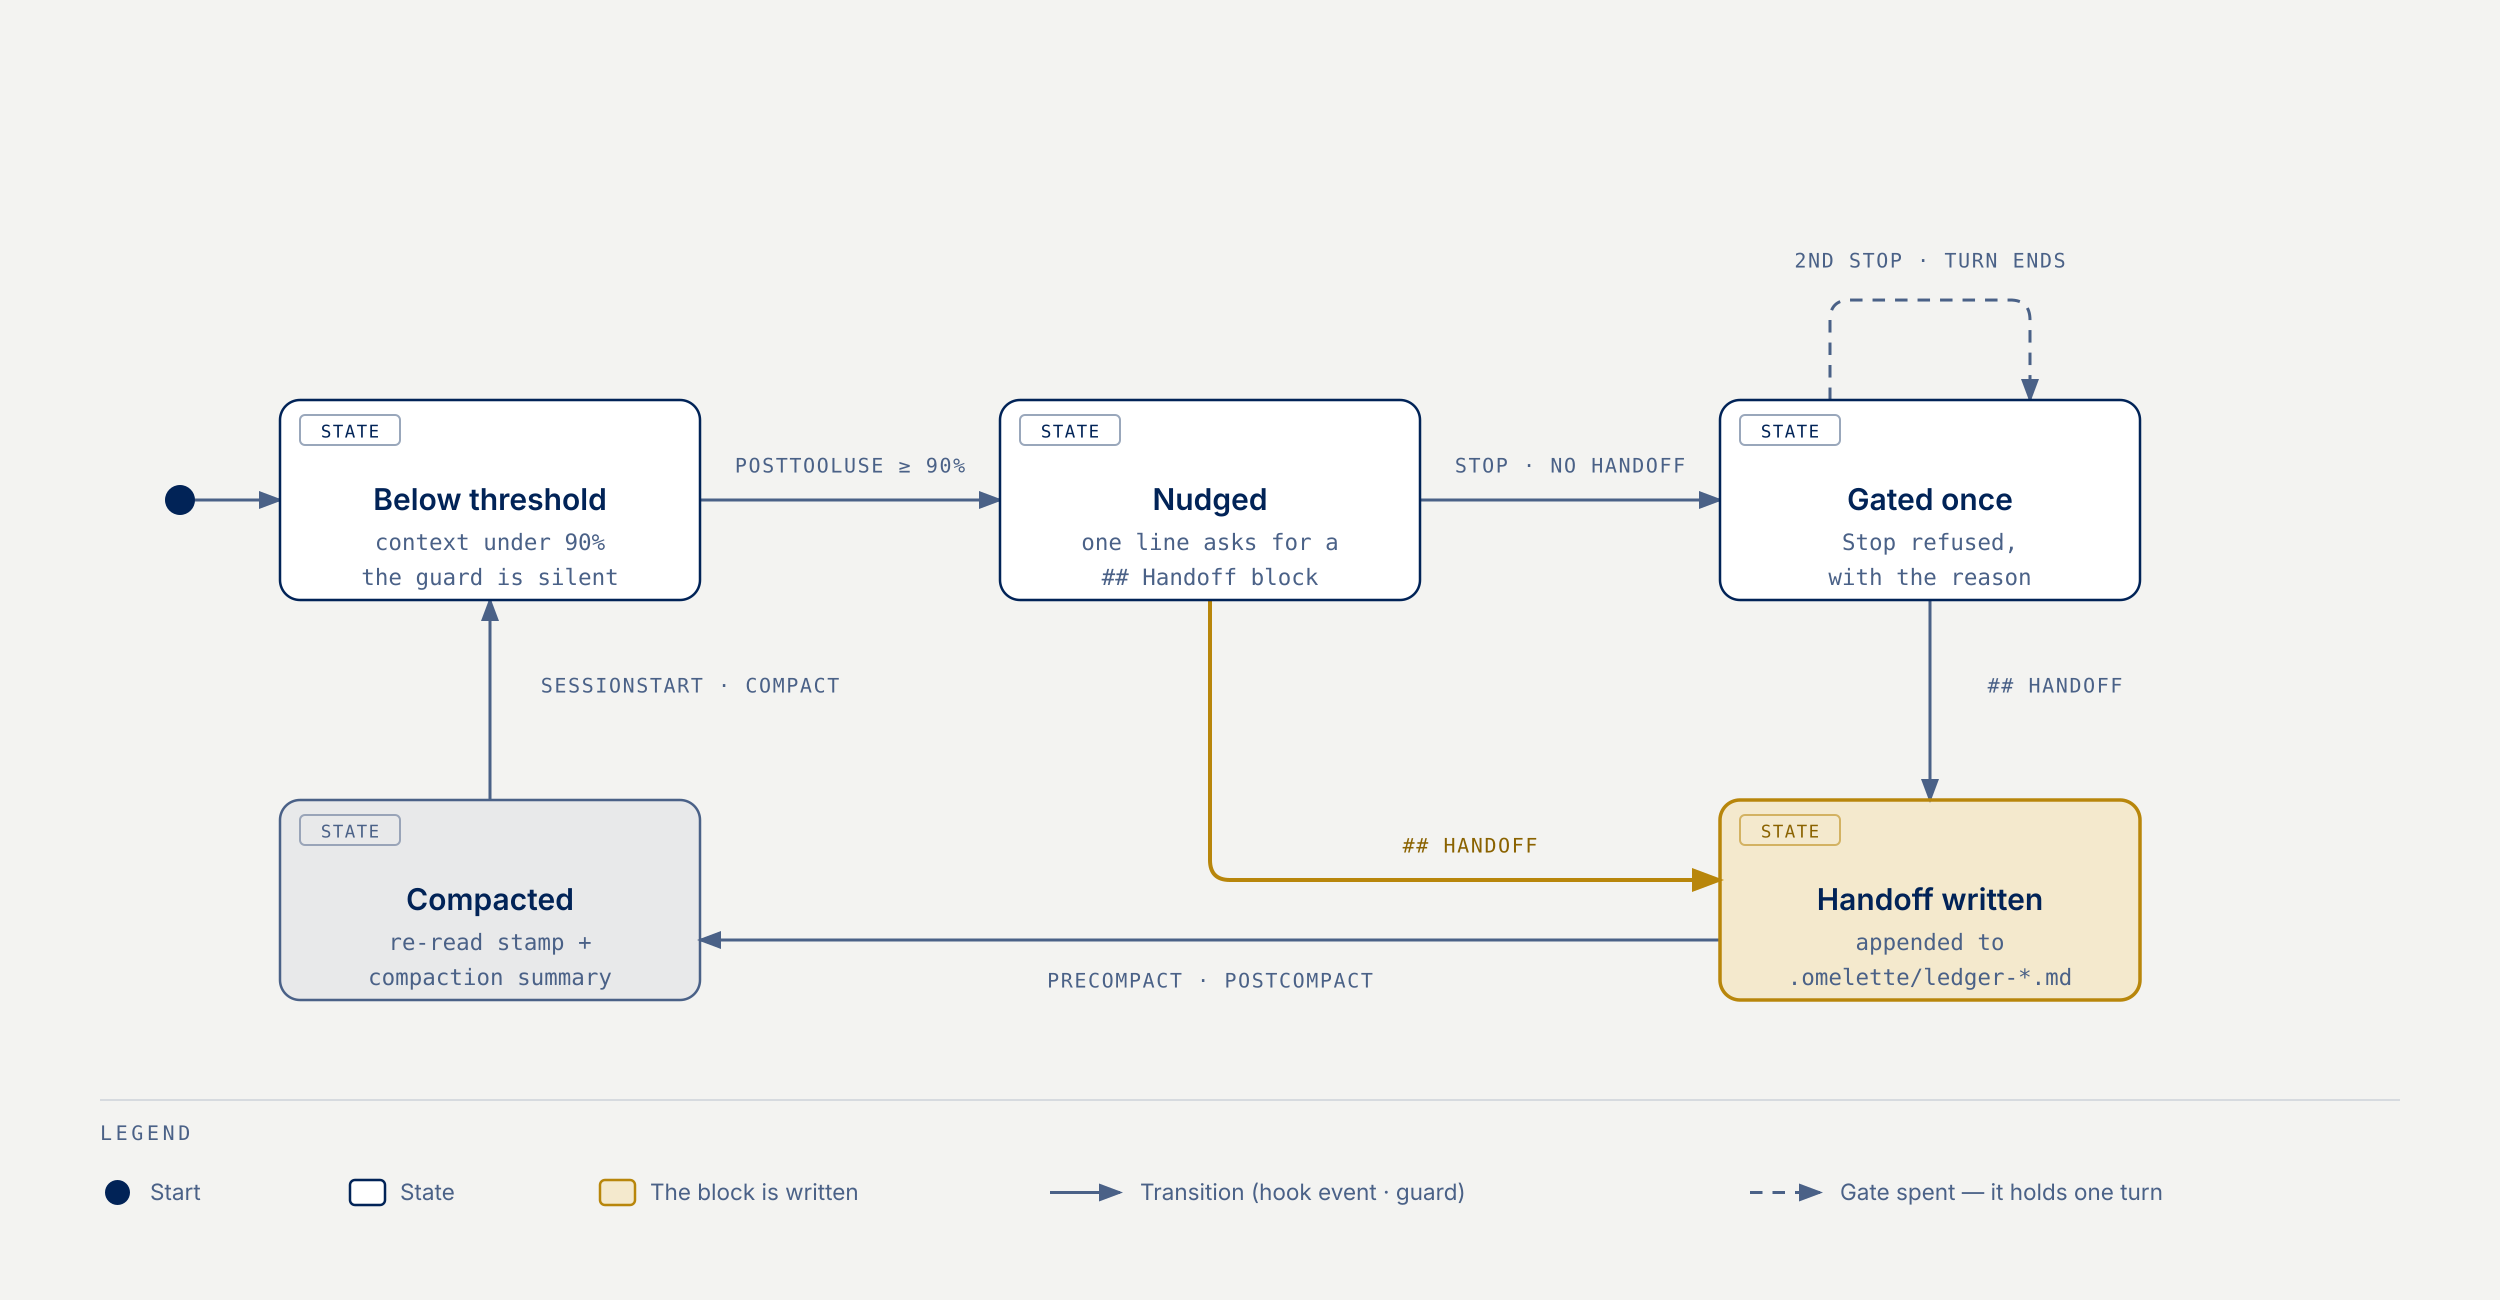
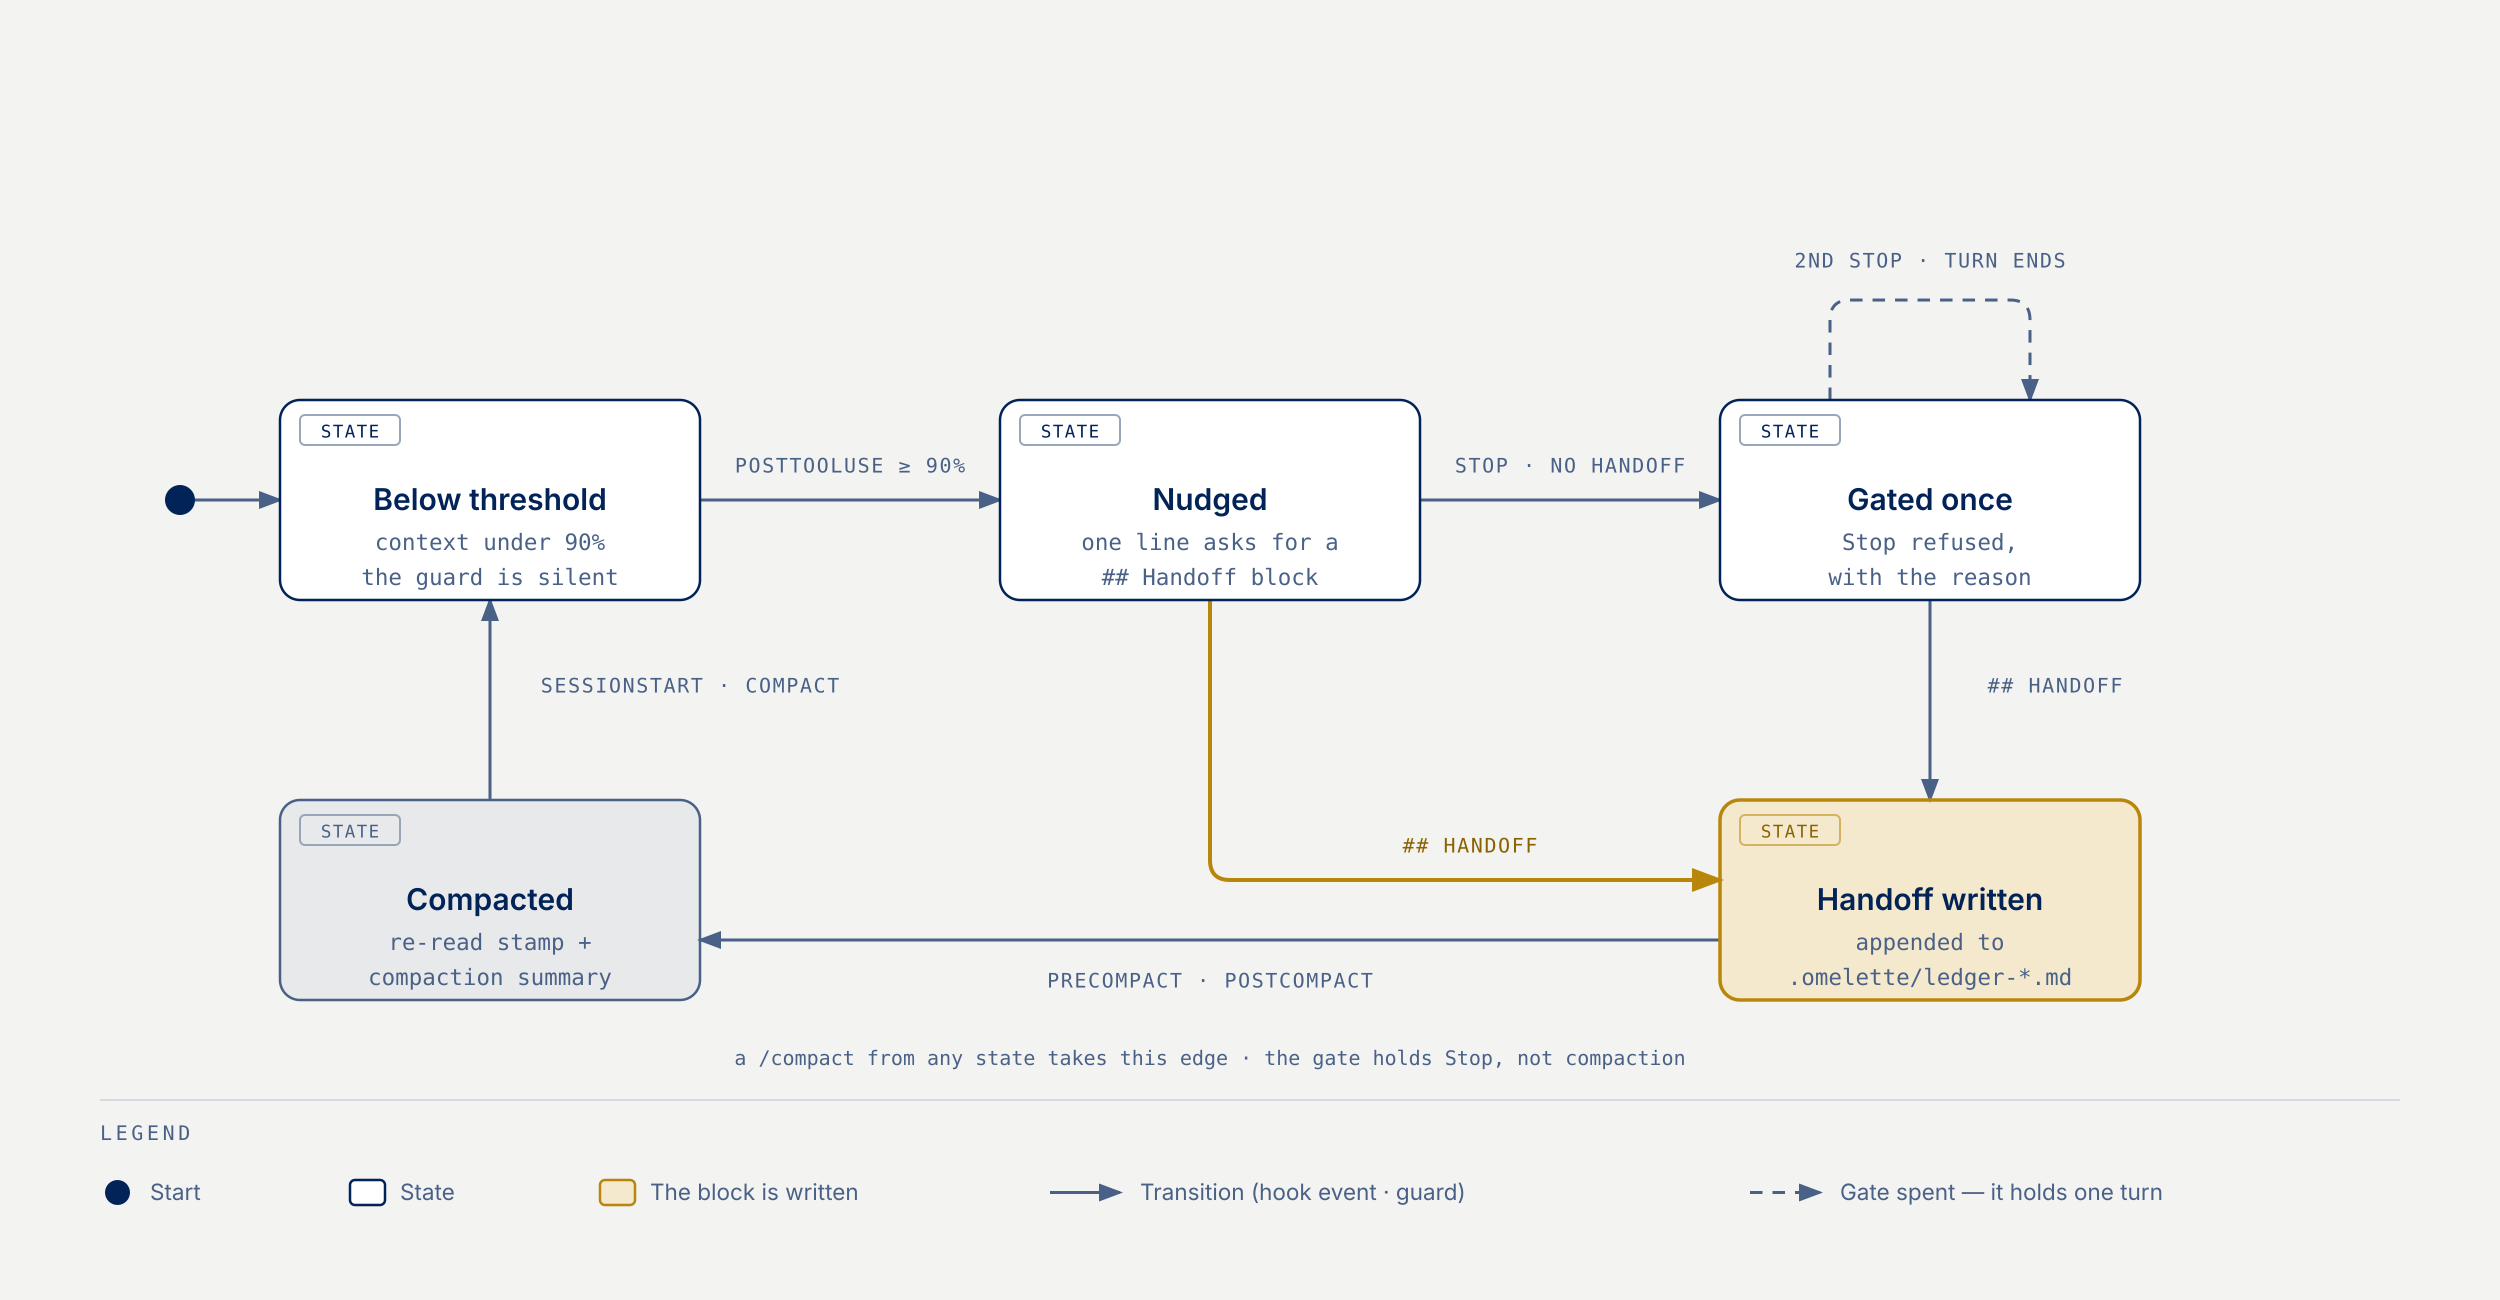
<svg xmlns="http://www.w3.org/2000/svg" viewBox="0 0 1000 520" role="img" aria-labelledby="handoff-lifecycle-title handoff-lifecycle-desc">
  <defs>
    <marker id="hl-arrow" markerWidth="8" markerHeight="6" refX="7" refY="3" orient="auto">
      <polygon points="0 0, 8 3, 0 6" fill="#4a6187" />
    </marker>
    <marker id="hl-arrow-accent" markerWidth="8" markerHeight="6" refX="7" refY="3" orient="auto">
      <polygon points="0 0, 8 3, 0 6" fill="#b8860b" />
    </marker>
  </defs>
  <rect width="100%" height="100%" fill="#f3f3f1" />
  <line x1="78" y1="200" x2="112" y2="200" stroke="#4a6187" stroke-width="1.2" marker-end="url(#hl-arrow)" />
  <line x1="280" y1="200" x2="400" y2="200" stroke="#4a6187" stroke-width="1.2" marker-end="url(#hl-arrow)" />
  <line x1="568" y1="200" x2="688" y2="200" stroke="#4a6187" stroke-width="1.2" marker-end="url(#hl-arrow)" />
  <path d="M 732,160 V 128 Q 732,120 740,120 H 804 Q 812,120 812,128 V 160" fill="none" stroke="#4a6187" stroke-width="1.2" stroke-dasharray="5,4" marker-end="url(#hl-arrow)" />
  <line x1="772" y1="240" x2="772" y2="320" stroke="#4a6187" stroke-width="1.2" marker-end="url(#hl-arrow)" />
  <path d="M 484,240 V 344 Q 484,352 492,352 H 688" fill="none" stroke="#b8860b" stroke-width="1.6" marker-end="url(#hl-arrow-accent)" />
  <line x1="688" y1="376" x2="280" y2="376" stroke="#4a6187" stroke-width="1.2" marker-end="url(#hl-arrow)" />
  <line x1="196" y1="320" x2="196" y2="240" stroke="#4a6187" stroke-width="1.2" marker-end="url(#hl-arrow)" />
  <rect x="702" y="98" width="140" height="12" rx="2" fill="#f3f3f1" />
  <text x="772" y="107" fill="#4a6187" font-size="8" font-family="'Geist Mono', 'SF Mono', Menlo, Consolas, monospace" text-anchor="middle" letter-spacing="0.08em">2ND STOP · TURN ENDS</text>
  <rect x="288" y="180" width="104" height="12" rx="2" fill="#f3f3f1" />
  <text x="340" y="189" fill="#4a6187" font-size="8" font-family="'Geist Mono', 'SF Mono', Menlo, Consolas, monospace" text-anchor="middle" letter-spacing="0.08em">POSTTOOLUSE ≥ 90%</text>
  <rect x="576" y="180" width="104" height="12" rx="2" fill="#f3f3f1" />
  <text x="628" y="189" fill="#4a6187" font-size="8" font-family="'Geist Mono', 'SF Mono', Menlo, Consolas, monospace" text-anchor="middle" letter-spacing="0.08em">STOP · NO HANDOFF</text>
  <rect x="782" y="268" width="80" height="12" rx="2" fill="#f3f3f1" />
  <text x="822" y="277" fill="#4a6187" font-size="8" font-family="'Geist Mono', 'SF Mono', Menlo, Consolas, monospace" text-anchor="middle" letter-spacing="0.08em">## HANDOFF</text>
  <rect x="548" y="332" width="80" height="12" rx="2" fill="#f3f3f1" />
  <text x="588" y="341" fill="#8a6200" font-size="8" font-family="'Geist Mono', 'SF Mono', Menlo, Consolas, monospace" text-anchor="middle" letter-spacing="0.08em">## HANDOFF</text>
  <rect x="410" y="386" width="148" height="12" rx="2" fill="#f3f3f1" />
  <text x="484" y="395" fill="#4a6187" font-size="8" font-family="'Geist Mono', 'SF Mono', Menlo, Consolas, monospace" text-anchor="middle" letter-spacing="0.08em">PRECOMPACT · POSTCOMPACT</text>
+   <text x="484" y="426" fill="#4a6187" font-size="8" font-family="'Geist Mono', 'SF Mono', Menlo, Consolas, monospace" text-anchor="middle">a /compact from any state takes this edge · the gate holds Stop, not compaction</text>
  <rect x="206" y="268" width="140" height="12" rx="2" fill="#f3f3f1" />
  <text x="276" y="277" fill="#4a6187" font-size="8" font-family="'Geist Mono', 'SF Mono', Menlo, Consolas, monospace" text-anchor="middle" letter-spacing="0.08em">SESSIONSTART · COMPACT</text>
  <circle cx="72" cy="200" r="6" fill="#012357" />
  <rect x="112" y="160" width="168" height="80" rx="8" fill="#ffffff" stroke="#012357" stroke-width="1" />
  <rect x="120" y="166" width="40" height="12" rx="2" fill="none" stroke="#012357" stroke-opacity="0.40" stroke-width="0.8" />
  <text x="140" y="175" fill="#012357" font-size="7" font-family="'Geist Mono', 'SF Mono', Menlo, Consolas, monospace" text-anchor="middle" letter-spacing="0.08em">STATE</text>
  <text x="196" y="204" fill="#012357" font-size="12" font-weight="600" font-family="Geist, Inter, -apple-system, 'Segoe UI', Helvetica, Arial, sans-serif" text-anchor="middle">Below threshold</text>
  <text x="196" y="220" fill="#4a6187" font-size="9" font-family="'Geist Mono', 'SF Mono', Menlo, Consolas, monospace" text-anchor="middle">context under 90%</text>
  <text x="196" y="234" fill="#4a6187" font-size="9" font-family="'Geist Mono', 'SF Mono', Menlo, Consolas, monospace" text-anchor="middle">the guard is silent</text>
  <rect x="400" y="160" width="168" height="80" rx="8" fill="#ffffff" stroke="#012357" stroke-width="1" />
  <rect x="408" y="166" width="40" height="12" rx="2" fill="none" stroke="#012357" stroke-opacity="0.40" stroke-width="0.8" />
  <text x="428" y="175" fill="#012357" font-size="7" font-family="'Geist Mono', 'SF Mono', Menlo, Consolas, monospace" text-anchor="middle" letter-spacing="0.08em">STATE</text>
  <text x="484" y="204" fill="#012357" font-size="12" font-weight="600" font-family="Geist, Inter, -apple-system, 'Segoe UI', Helvetica, Arial, sans-serif" text-anchor="middle">Nudged</text>
  <text x="484" y="220" fill="#4a6187" font-size="9" font-family="'Geist Mono', 'SF Mono', Menlo, Consolas, monospace" text-anchor="middle">one line asks for a</text>
  <text x="484" y="234" fill="#4a6187" font-size="9" font-family="'Geist Mono', 'SF Mono', Menlo, Consolas, monospace" text-anchor="middle">## Handoff block</text>
  <rect x="688" y="160" width="168" height="80" rx="8" fill="#ffffff" stroke="#012357" stroke-width="1" />
  <rect x="696" y="166" width="40" height="12" rx="2" fill="none" stroke="#012357" stroke-opacity="0.40" stroke-width="0.8" />
  <text x="716" y="175" fill="#012357" font-size="7" font-family="'Geist Mono', 'SF Mono', Menlo, Consolas, monospace" text-anchor="middle" letter-spacing="0.08em">STATE</text>
  <text x="772" y="204" fill="#012357" font-size="12" font-weight="600" font-family="Geist, Inter, -apple-system, 'Segoe UI', Helvetica, Arial, sans-serif" text-anchor="middle">Gated once</text>
  <text x="772" y="220" fill="#4a6187" font-size="9" font-family="'Geist Mono', 'SF Mono', Menlo, Consolas, monospace" text-anchor="middle">Stop refused,</text>
  <text x="772" y="234" fill="#4a6187" font-size="9" font-family="'Geist Mono', 'SF Mono', Menlo, Consolas, monospace" text-anchor="middle">with the reason</text>
  <rect x="688" y="320" width="168" height="80" rx="8" fill="#fac440" fill-opacity="0.20" stroke="#b8860b" stroke-width="1.4" />
  <rect x="696" y="326" width="40" height="12" rx="2" fill="none" stroke="#b8860b" stroke-opacity="0.55" stroke-width="0.8" />
  <text x="716" y="335" fill="#8a6200" font-size="7" font-family="'Geist Mono', 'SF Mono', Menlo, Consolas, monospace" text-anchor="middle" letter-spacing="0.08em">STATE</text>
  <text x="772" y="364" fill="#012357" font-size="12" font-weight="600" font-family="Geist, Inter, -apple-system, 'Segoe UI', Helvetica, Arial, sans-serif" text-anchor="middle">Handoff written</text>
  <text x="772" y="380" fill="#4a6187" font-size="9" font-family="'Geist Mono', 'SF Mono', Menlo, Consolas, monospace" text-anchor="middle">appended to</text>
  <text x="772" y="394" fill="#4a6187" font-size="9" font-family="'Geist Mono', 'SF Mono', Menlo, Consolas, monospace" text-anchor="middle">.omelette/ledger-*.md</text>
  <rect x="112" y="320" width="168" height="80" rx="8" fill="#012357" fill-opacity="0.05" stroke="#4a6187" stroke-width="1" />
  <rect x="120" y="326" width="40" height="12" rx="2" fill="none" stroke="#4a6187" stroke-opacity="0.50" stroke-width="0.8" />
  <text x="140" y="335" fill="#4a6187" font-size="7" font-family="'Geist Mono', 'SF Mono', Menlo, Consolas, monospace" text-anchor="middle" letter-spacing="0.08em">STATE</text>
  <text x="196" y="364" fill="#012357" font-size="12" font-weight="600" font-family="Geist, Inter, -apple-system, 'Segoe UI', Helvetica, Arial, sans-serif" text-anchor="middle">Compacted</text>
  <text x="196" y="380" fill="#4a6187" font-size="9" font-family="'Geist Mono', 'SF Mono', Menlo, Consolas, monospace" text-anchor="middle">re-read stamp +</text>
  <text x="196" y="394" fill="#4a6187" font-size="9" font-family="'Geist Mono', 'SF Mono', Menlo, Consolas, monospace" text-anchor="middle">compaction summary</text>
  <line x1="40" y1="440" x2="960" y2="440" stroke="#012357" stroke-opacity="0.12" stroke-width="0.8" />
  <text x="40" y="456" fill="#4a6187" font-size="8" font-family="'Geist Mono', 'SF Mono', Menlo, Consolas, monospace" letter-spacing="0.18em">LEGEND</text>
  <circle cx="47" cy="477" r="5" fill="#012357" />
  <text x="60" y="480" fill="#4a6187" font-size="9" font-family="Geist, Inter, -apple-system, 'Segoe UI', Helvetica, Arial, sans-serif">Start</text>
  <rect x="140" y="472" width="14" height="10" rx="2" fill="#ffffff" stroke="#012357" stroke-width="1" />
  <text x="160" y="480" fill="#4a6187" font-size="9" font-family="Geist, Inter, -apple-system, 'Segoe UI', Helvetica, Arial, sans-serif">State</text>
  <rect x="240" y="472" width="14" height="10" rx="2" fill="#fac440" fill-opacity="0.20" stroke="#b8860b" stroke-width="1" />
  <text x="260" y="480" fill="#4a6187" font-size="9" font-family="Geist, Inter, -apple-system, 'Segoe UI', Helvetica, Arial, sans-serif">The block is written</text>
  <line x1="420" y1="477" x2="448" y2="477" stroke="#4a6187" stroke-width="1.2" marker-end="url(#hl-arrow)" />
  <text x="456" y="480" fill="#4a6187" font-size="9" font-family="Geist, Inter, -apple-system, 'Segoe UI', Helvetica, Arial, sans-serif">Transition (hook event · guard)</text>
  <line x1="700" y1="477" x2="728" y2="477" stroke="#4a6187" stroke-width="1.2" stroke-dasharray="5,4" marker-end="url(#hl-arrow)" />
  <text x="736" y="480" fill="#4a6187" font-size="9" font-family="Geist, Inter, -apple-system, 'Segoe UI', Helvetica, Arial, sans-serif">Gate spent — it holds one turn</text>
</svg>
